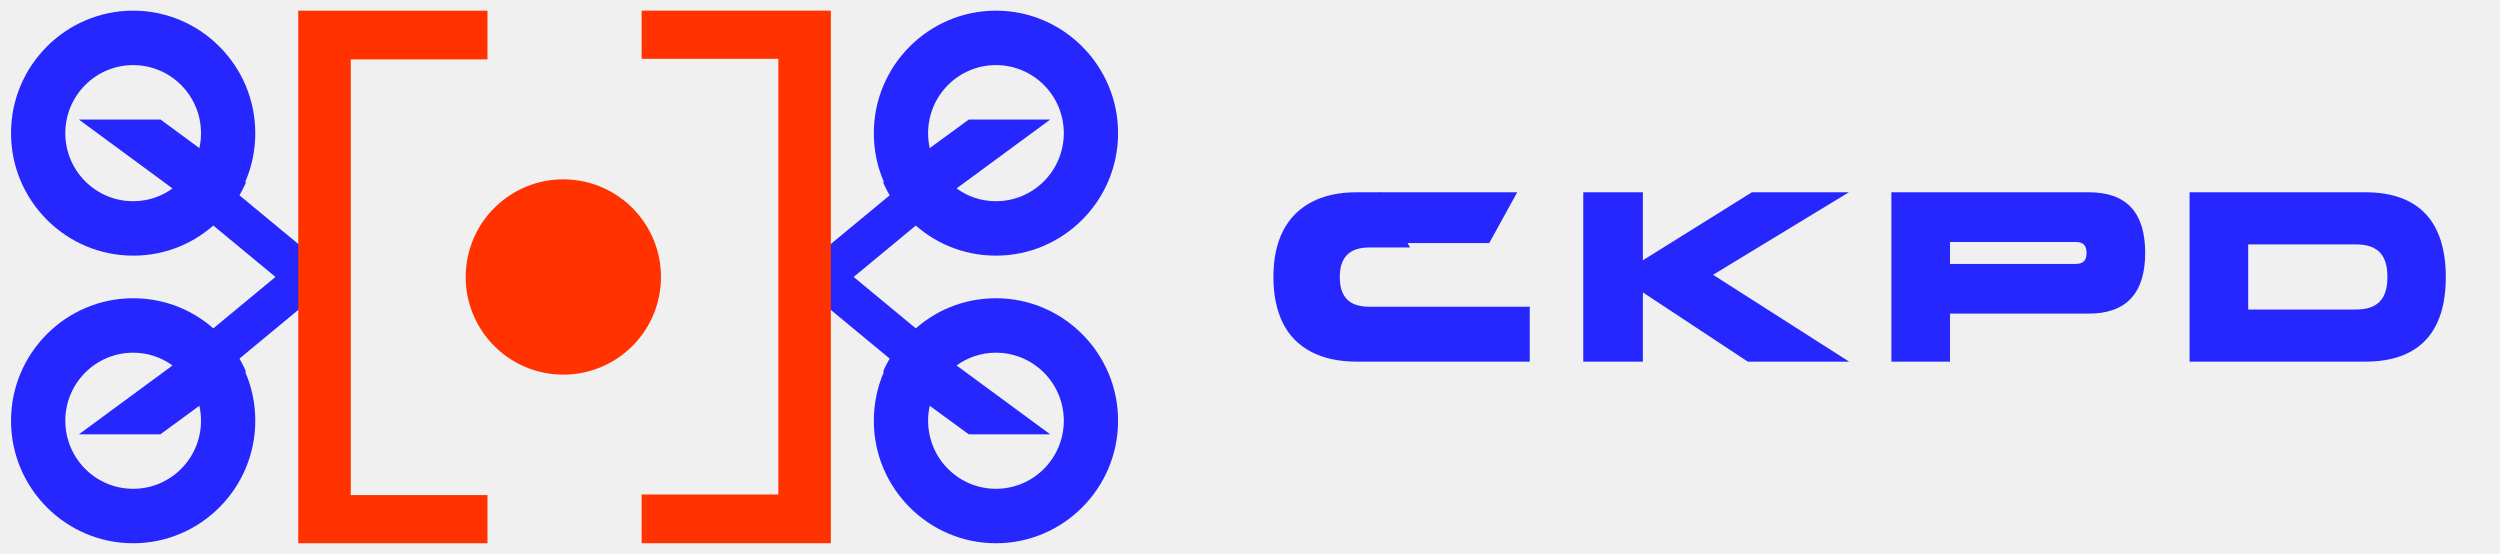
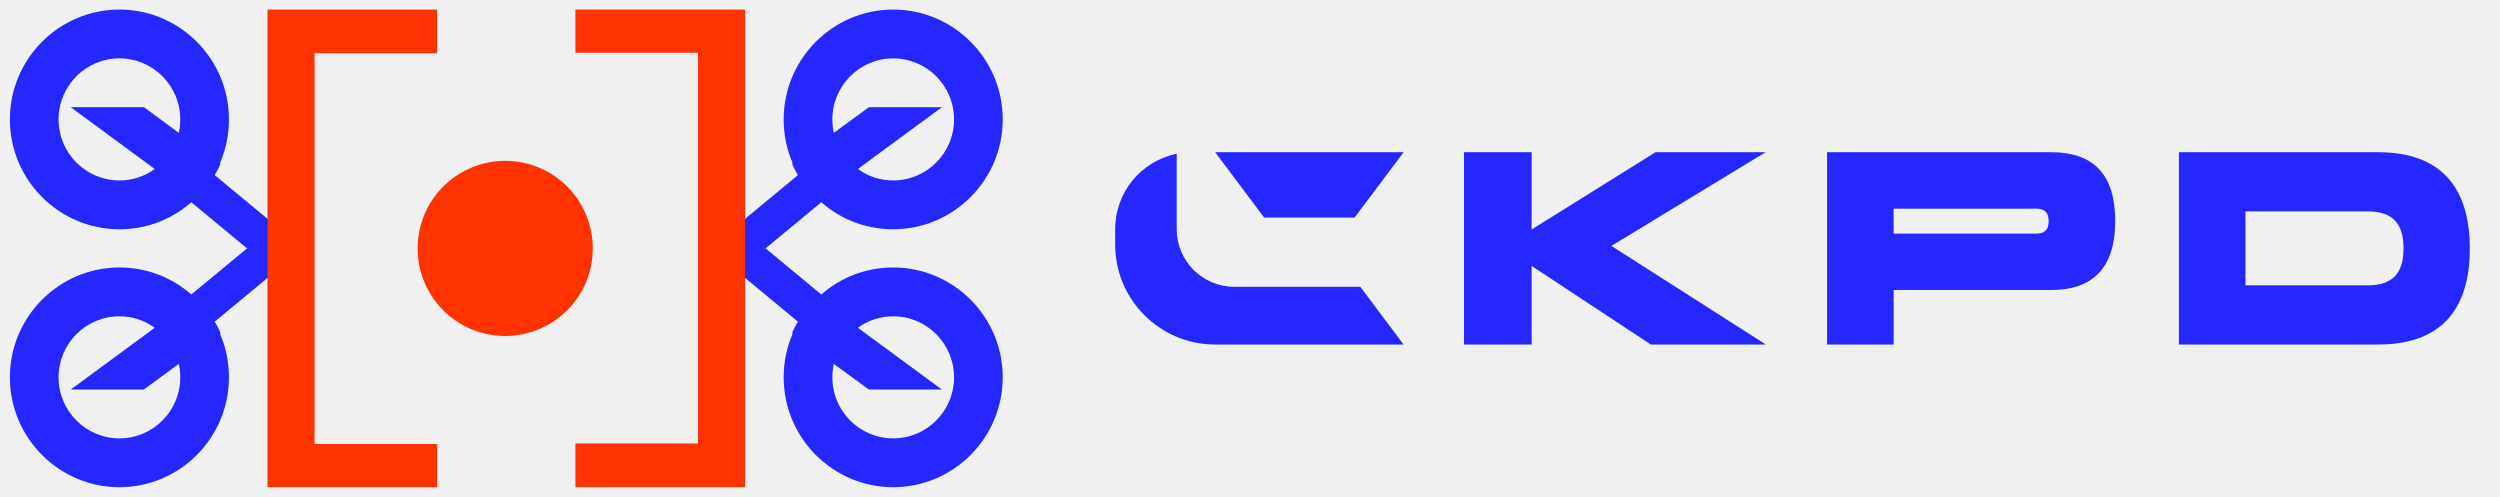
- <svg xmlns="http://www.w3.org/2000/svg" viewBox="0 0 2347 520" width="2347" height="520">
+ <svg xmlns="http://www.w3.org/2000/svg" viewBox="0 0 2617 520" width="2617" height="520">
  <g>
    <defs>
      <clipPath id="rot-ckpd-logo-blue-red-TL-z">
        <circle cx="40.203" cy="40.324" r="40.524" />
      </clipPath>
      <clipPath id="rot-ckpd-logo-blue-red-TR-z">
        <circle cx="165.281" cy="40.324" r="40.524" />
      </clipPath>
      <clipPath id="rot-ckpd-logo-blue-red-BL-z">
        <circle cx="40.203" cy="129.934" r="40.524" />
      </clipPath>
      <clipPath id="rot-ckpd-logo-blue-red-BR-z">
        <circle cx="165.281" cy="129.934" r="40.524" />
      </clipPath>
    </defs>
    <line x1="288" y1="260" x2="207.4" y2="193.3" stroke="#2626FF" stroke-width="37.5" />
    <line x1="288" y1="260" x2="207.4" y2="326.7" stroke="#2626FF" stroke-width="37.5" />
    <line x1="772" y1="260" x2="852.6" y2="193.3" stroke="#2626FF" stroke-width="37.5" />
    <line x1="772" y1="260" x2="852.6" y2="326.7" stroke="#2626FF" stroke-width="37.5" />
    <g transform="translate(10.35 10.00) scale(2.8519)">
      <path d="M165.281 89.609C154.47 89.609 144.732 93.821 137.496 100.811L129.544 94.986V75.272L137.496 69.447C144.732 76.437 154.47 80.649 165.281 80.649C187.437 80.649 205.484 62.547 205.484 40.324C205.484 18.101 187.437 0 165.281 0C143.124 0 125.077 18.101 125.077 40.324C125.077 46.059 126.239 51.436 128.383 56.364L125.881 58.246H79.692L77.101 56.364C79.245 51.436 80.407 46.059 80.407 40.324C80.407 18.101 62.36 0 40.203 0C18.047 0 0 18.101 0 40.324C0 62.547 18.047 80.649 40.203 80.649C51.014 80.649 60.752 76.437 67.988 69.447L75.94 75.272V94.986L67.988 100.811C60.752 93.821 51.014 89.609 40.203 89.609C18.047 89.609 0 107.711 0 129.934C0 152.157 18.047 170.258 40.203 170.258C62.36 170.258 80.407 152.157 80.407 129.934C80.407 124.199 79.245 118.822 77.101 113.894L79.603 112.012H125.881L128.383 113.894C126.239 118.822 125.077 124.199 125.077 129.934C125.077 152.157 143.124 170.258 165.281 170.258C187.437 170.258 205.484 152.157 205.484 129.934C205.484 107.711 187.437 89.609 165.281 89.609ZM165.281 17.922C177.61 17.922 187.616 27.958 187.616 40.324C187.616 52.69 177.61 62.727 165.281 62.727C160.456 62.727 155.989 61.203 152.326 58.515L183.149 35.844H156.346L143.481 45.253C143.124 43.64 142.945 42.027 142.945 40.324C142.945 27.958 152.951 17.922 165.281 17.922ZM62.002 45.253L49.227 35.844H22.335L53.158 58.515C49.495 61.203 45.028 62.727 40.203 62.727C27.874 62.727 17.868 52.69 17.868 40.324C17.868 27.958 27.874 17.922 40.203 17.922C52.532 17.922 62.539 27.958 62.539 40.324C62.539 42.027 62.36 43.64 62.002 45.253ZM40.203 152.336C27.874 152.336 17.868 142.3 17.868 129.934C17.868 117.568 27.874 107.531 40.203 107.531C45.028 107.531 49.495 109.055 53.158 111.743L22.335 134.414H49.137L62.002 125.005C62.36 126.618 62.539 128.231 62.539 129.934C62.539 142.3 52.532 152.336 40.203 152.336ZM111.676 94.09H93.808V76.168H111.676V94.09ZM165.281 152.336C152.951 152.336 142.945 142.3 142.945 129.934C142.945 128.231 143.124 126.618 143.481 125.005L156.346 134.414H183.149L152.326 111.743C155.989 109.055 160.456 107.531 165.281 107.531C177.61 107.531 187.616 117.568 187.616 129.934C187.616 142.3 177.61 152.336 165.281 152.336Z" fill="#2626FF" clip-path="url(#rot-ckpd-logo-blue-red-TL-z)" />
    </g>
    <g transform="translate(463.64 10.00) scale(2.8519)">
      <path d="M165.281 89.609C154.47 89.609 144.732 93.821 137.496 100.811L129.544 94.986V75.272L137.496 69.447C144.732 76.437 154.47 80.649 165.281 80.649C187.437 80.649 205.484 62.547 205.484 40.324C205.484 18.101 187.437 0 165.281 0C143.124 0 125.077 18.101 125.077 40.324C125.077 46.059 126.239 51.436 128.383 56.364L125.881 58.246H79.692L77.101 56.364C79.245 51.436 80.407 46.059 80.407 40.324C80.407 18.101 62.36 0 40.203 0C18.047 0 0 18.101 0 40.324C0 62.547 18.047 80.649 40.203 80.649C51.014 80.649 60.752 76.437 67.988 69.447L75.94 75.272V94.986L67.988 100.811C60.752 93.821 51.014 89.609 40.203 89.609C18.047 89.609 0 107.711 0 129.934C0 152.157 18.047 170.258 40.203 170.258C62.36 170.258 80.407 152.157 80.407 129.934C80.407 124.199 79.245 118.822 77.101 113.894L79.603 112.012H125.881L128.383 113.894C126.239 118.822 125.077 124.199 125.077 129.934C125.077 152.157 143.124 170.258 165.281 170.258C187.437 170.258 205.484 152.157 205.484 129.934C205.484 107.711 187.437 89.609 165.281 89.609ZM165.281 17.922C177.61 17.922 187.616 27.958 187.616 40.324C187.616 52.69 177.61 62.727 165.281 62.727C160.456 62.727 155.989 61.203 152.326 58.515L183.149 35.844H156.346L143.481 45.253C143.124 43.64 142.945 42.027 142.945 40.324C142.945 27.958 152.951 17.922 165.281 17.922ZM62.002 45.253L49.227 35.844H22.335L53.158 58.515C49.495 61.203 45.028 62.727 40.203 62.727C27.874 62.727 17.868 52.69 17.868 40.324C17.868 27.958 27.874 17.922 40.203 17.922C52.532 17.922 62.539 27.958 62.539 40.324C62.539 42.027 62.36 43.64 62.002 45.253ZM40.203 152.336C27.874 152.336 17.868 142.3 17.868 129.934C17.868 117.568 27.874 107.531 40.203 107.531C45.028 107.531 49.495 109.055 53.158 111.743L22.335 134.414H49.137L62.002 125.005C62.36 126.618 62.539 128.231 62.539 129.934C62.539 142.3 52.532 152.336 40.203 152.336ZM111.676 94.09H93.808V76.168H111.676V94.09ZM165.281 152.336C152.951 152.336 142.945 142.3 142.945 129.934C142.945 128.231 143.124 126.618 143.481 125.005L156.346 134.414H183.149L152.326 111.743C155.989 109.055 160.456 107.531 165.281 107.531C177.61 107.531 187.616 117.568 187.616 129.934C187.616 142.3 177.61 152.336 165.281 152.336Z" fill="#2626FF" clip-path="url(#rot-ckpd-logo-blue-red-TR-z)" />
    </g>
    <g transform="translate(10.35 24.44) scale(2.8519)">
      <path d="M165.281 89.609C154.47 89.609 144.732 93.821 137.496 100.811L129.544 94.986V75.272L137.496 69.447C144.732 76.437 154.47 80.649 165.281 80.649C187.437 80.649 205.484 62.547 205.484 40.324C205.484 18.101 187.437 0 165.281 0C143.124 0 125.077 18.101 125.077 40.324C125.077 46.059 126.239 51.436 128.383 56.364L125.881 58.246H79.692L77.101 56.364C79.245 51.436 80.407 46.059 80.407 40.324C80.407 18.101 62.36 0 40.203 0C18.047 0 0 18.101 0 40.324C0 62.547 18.047 80.649 40.203 80.649C51.014 80.649 60.752 76.437 67.988 69.447L75.94 75.272V94.986L67.988 100.811C60.752 93.821 51.014 89.609 40.203 89.609C18.047 89.609 0 107.711 0 129.934C0 152.157 18.047 170.258 40.203 170.258C62.36 170.258 80.407 152.157 80.407 129.934C80.407 124.199 79.245 118.822 77.101 113.894L79.603 112.012H125.881L128.383 113.894C126.239 118.822 125.077 124.199 125.077 129.934C125.077 152.157 143.124 170.258 165.281 170.258C187.437 170.258 205.484 152.157 205.484 129.934C205.484 107.711 187.437 89.609 165.281 89.609ZM165.281 17.922C177.61 17.922 187.616 27.958 187.616 40.324C187.616 52.69 177.61 62.727 165.281 62.727C160.456 62.727 155.989 61.203 152.326 58.515L183.149 35.844H156.346L143.481 45.253C143.124 43.64 142.945 42.027 142.945 40.324C142.945 27.958 152.951 17.922 165.281 17.922ZM62.002 45.253L49.227 35.844H22.335L53.158 58.515C49.495 61.203 45.028 62.727 40.203 62.727C27.874 62.727 17.868 52.69 17.868 40.324C17.868 27.958 27.874 17.922 40.203 17.922C52.532 17.922 62.539 27.958 62.539 40.324C62.539 42.027 62.36 43.64 62.002 45.253ZM40.203 152.336C27.874 152.336 17.868 142.3 17.868 129.934C17.868 117.568 27.874 107.531 40.203 107.531C45.028 107.531 49.495 109.055 53.158 111.743L22.335 134.414H49.137L62.002 125.005C62.36 126.618 62.539 128.231 62.539 129.934C62.539 142.3 52.532 152.336 40.203 152.336ZM111.676 94.09H93.808V76.168H111.676V94.09ZM165.281 152.336C152.951 152.336 142.945 142.3 142.945 129.934C142.945 128.231 143.124 126.618 143.481 125.005L156.346 134.414H183.149L152.326 111.743C155.989 109.055 160.456 107.531 165.281 107.531C177.61 107.531 187.616 117.568 187.616 129.934C187.616 142.3 177.61 152.336 165.281 152.336Z" fill="#2626FF" clip-path="url(#rot-ckpd-logo-blue-red-BL-z)" />
    </g>
    <g transform="translate(463.64 24.44) scale(2.8519)">
      <path d="M165.281 89.609C154.47 89.609 144.732 93.821 137.496 100.811L129.544 94.986V75.272L137.496 69.447C144.732 76.437 154.47 80.649 165.281 80.649C187.437 80.649 205.484 62.547 205.484 40.324C205.484 18.101 187.437 0 165.281 0C143.124 0 125.077 18.101 125.077 40.324C125.077 46.059 126.239 51.436 128.383 56.364L125.881 58.246H79.692L77.101 56.364C79.245 51.436 80.407 46.059 80.407 40.324C80.407 18.101 62.36 0 40.203 0C18.047 0 0 18.101 0 40.324C0 62.547 18.047 80.649 40.203 80.649C51.014 80.649 60.752 76.437 67.988 69.447L75.94 75.272V94.986L67.988 100.811C60.752 93.821 51.014 89.609 40.203 89.609C18.047 89.609 0 107.711 0 129.934C0 152.157 18.047 170.258 40.203 170.258C62.36 170.258 80.407 152.157 80.407 129.934C80.407 124.199 79.245 118.822 77.101 113.894L79.603 112.012H125.881L128.383 113.894C126.239 118.822 125.077 124.199 125.077 129.934C125.077 152.157 143.124 170.258 165.281 170.258C187.437 170.258 205.484 152.157 205.484 129.934C205.484 107.711 187.437 89.609 165.281 89.609ZM165.281 17.922C177.61 17.922 187.616 27.958 187.616 40.324C187.616 52.69 177.61 62.727 165.281 62.727C160.456 62.727 155.989 61.203 152.326 58.515L183.149 35.844H156.346L143.481 45.253C143.124 43.64 142.945 42.027 142.945 40.324C142.945 27.958 152.951 17.922 165.281 17.922ZM62.002 45.253L49.227 35.844H22.335L53.158 58.515C49.495 61.203 45.028 62.727 40.203 62.727C27.874 62.727 17.868 52.69 17.868 40.324C17.868 27.958 27.874 17.922 40.203 17.922C52.532 17.922 62.539 27.958 62.539 40.324C62.539 42.027 62.36 43.64 62.002 45.253ZM40.203 152.336C27.874 152.336 17.868 142.3 17.868 129.934C17.868 117.568 27.874 107.531 40.203 107.531C45.028 107.531 49.495 109.055 53.158 111.743L22.335 134.414H49.137L62.002 125.005C62.36 126.618 62.539 128.231 62.539 129.934C62.539 142.3 52.532 152.336 40.203 152.336ZM111.676 94.09H93.808V76.168H111.676V94.09ZM165.281 152.336C152.951 152.336 142.945 142.3 142.945 129.934C142.945 128.231 143.124 126.618 143.481 125.005L156.346 134.414H183.149L152.326 111.743C155.989 109.055 160.456 107.531 165.281 107.531C177.61 107.531 187.616 117.568 187.616 129.934C187.616 142.3 177.61 152.336 165.281 152.336Z" fill="#2626FF" clip-path="url(#rot-ckpd-logo-blue-red-BR-z)" />
    </g>
    <g transform="translate(280 10) scale(4.7746)">
      <path d="M0 104.72V0.007H37.206V9.585H10.323V95.25H37.206V104.72H0Z" fill="#FF3200" />
    </g>
    <g transform="translate(228.12 10) scale(4.7746)">
      <path d="M115.586 0V104.713H78.38V95.135H105.263V9.47H78.38V0H115.586Z" fill="#FF3200" />
    </g>
    <g transform="translate(281.65 35.00) scale(4.2972)">
      <path d="M78.582 55.786C80.469 44.158 72.572 33.202 60.943 31.314C49.315 29.427 38.358 37.324 36.471 48.953C34.584 60.581 42.481 71.538 54.11 73.425C65.738 75.312 76.695 67.415 78.582 55.786Z" fill="#FF3200" />
    </g>
  </g>
-   <g transform="translate(1188.50 74.80) scale(1.51)">
-     <defs>
-       <mask id="sw0-n">
-         <rect x="-30" y="40" width="797.418" height="165.3" fill="white" />
-         <polygon points="54.187,40 171.373,40 171.373,122.65 99.644,122.65" fill="black" />
-       </mask>
-     </defs>
-     <path d="M164 175.3L164 141.15L64.21 141.15C51.94 141.15 45.89 135.28 45.89 122.65C45.89 110.38 51.94 104.33 64.21 104.33L164 104.33L164 70L56.39 70C45.18 70 35.75 72.13 28.1 76.23C12.45 84.59 4.62 100.42 4.62 122.65C4.62 133.86 6.58 143.28 10.49 151.29C18.32 166.94 34.15 175.3 56.39 175.3 M299.57 175.3L362.57 175.3L277.97 121.3L362.42 70L302.12 70L234.32 112.3L234.32 70L197.27 70L197.27 175.3L234.32 175.3L234.32 132.25 M425.27 114.55L425.27 100.9L503.27 100.9C508.07 100.9 510.17 103 510.17 107.8C510.17 112.45 508.07 114.55 503.27 114.55M388.82 175.3L425.27 175.3L425.27 145.45L511.52 145.45C534.92 145.45 546.62 132.7 546.62 107.65C546.62 82.6 535.07 70 511.52 70L388.82 70 M610.67 142.9L610.67 102.4L677.57 102.4C691.52 102.4 697.22 109.3 697.22 122.65C697.22 136 691.52 142.9 677.57 142.9M574.22 175.3L683.42 175.3C717.47 175.3 733.52 156.4 733.52 122.8C733.52 89.05 717.47 70 683.42 70L574.22 70" fill="#2626FF" mask="url(#sw0-n)" />
-     <polygon points="70.0,70.0 156.2,70.0 138.8,101.6 87.4,101.6" fill="#2626FF" />
+   <g transform="translate(1167.35 159.35) scale(2.0129)">
+     <path d="M 0.0 40.0 A 40.0 40.0 0 0 1 32.0 0.8 L 32.0 40.0 A 30.0 30.0 0 0 0 62.0 70.0 L 127.5 70.0 L 150.0 100.0 L 52.0 100.0 A 52.0 52.0 0 0 1 0.0 48.0 L 0.0 40.0 Z" fill="#2626FF" />
+     <path d="M 52.0 0.0 L 150.0 0.0 L 124.5 34.0 L 77.5 34.0 Z" fill="#2626FF" />
+     <path d="M 278.56 100 L 338.39 100 L 258.05 48.72 L 338.25 0 L 280.98 0 L 216.59 40.17 L 216.59 0 L 181.41 0 L 181.41 100 L 216.59 100 L 216.59 59.12" fill="#2626FF" />
+     <path d="M 404.84 42.31 L 404.84 29.34 L 478.91 29.34 C 483.47 29.34 485.46 31.34 485.46 35.9 C 485.46 40.31 483.47 42.31 478.91 42.31 M 370.22 100 L 404.84 100 L 404.84 71.65 L 486.75 71.65 C 508.97 71.65 520.08 59.54 520.08 35.75 C 520.08 11.97 509.11 0 486.75 0 L 370.22 0" fill="#2626FF" />
+     <path d="M 587.81 69.23 L 587.81 30.77 L 651.34 30.77 C 664.59 30.77 670.01 37.32 670.01 50 C 670.01 62.68 664.59 69.23 651.34 69.23 M 553.2 100 L 656.9 100 C 689.24 100 704.48 82.05 704.48 50.14 C 704.48 18.09 689.24 0 656.9 0 L 553.2 0" fill="#2626FF" />
  </g>
</svg>
